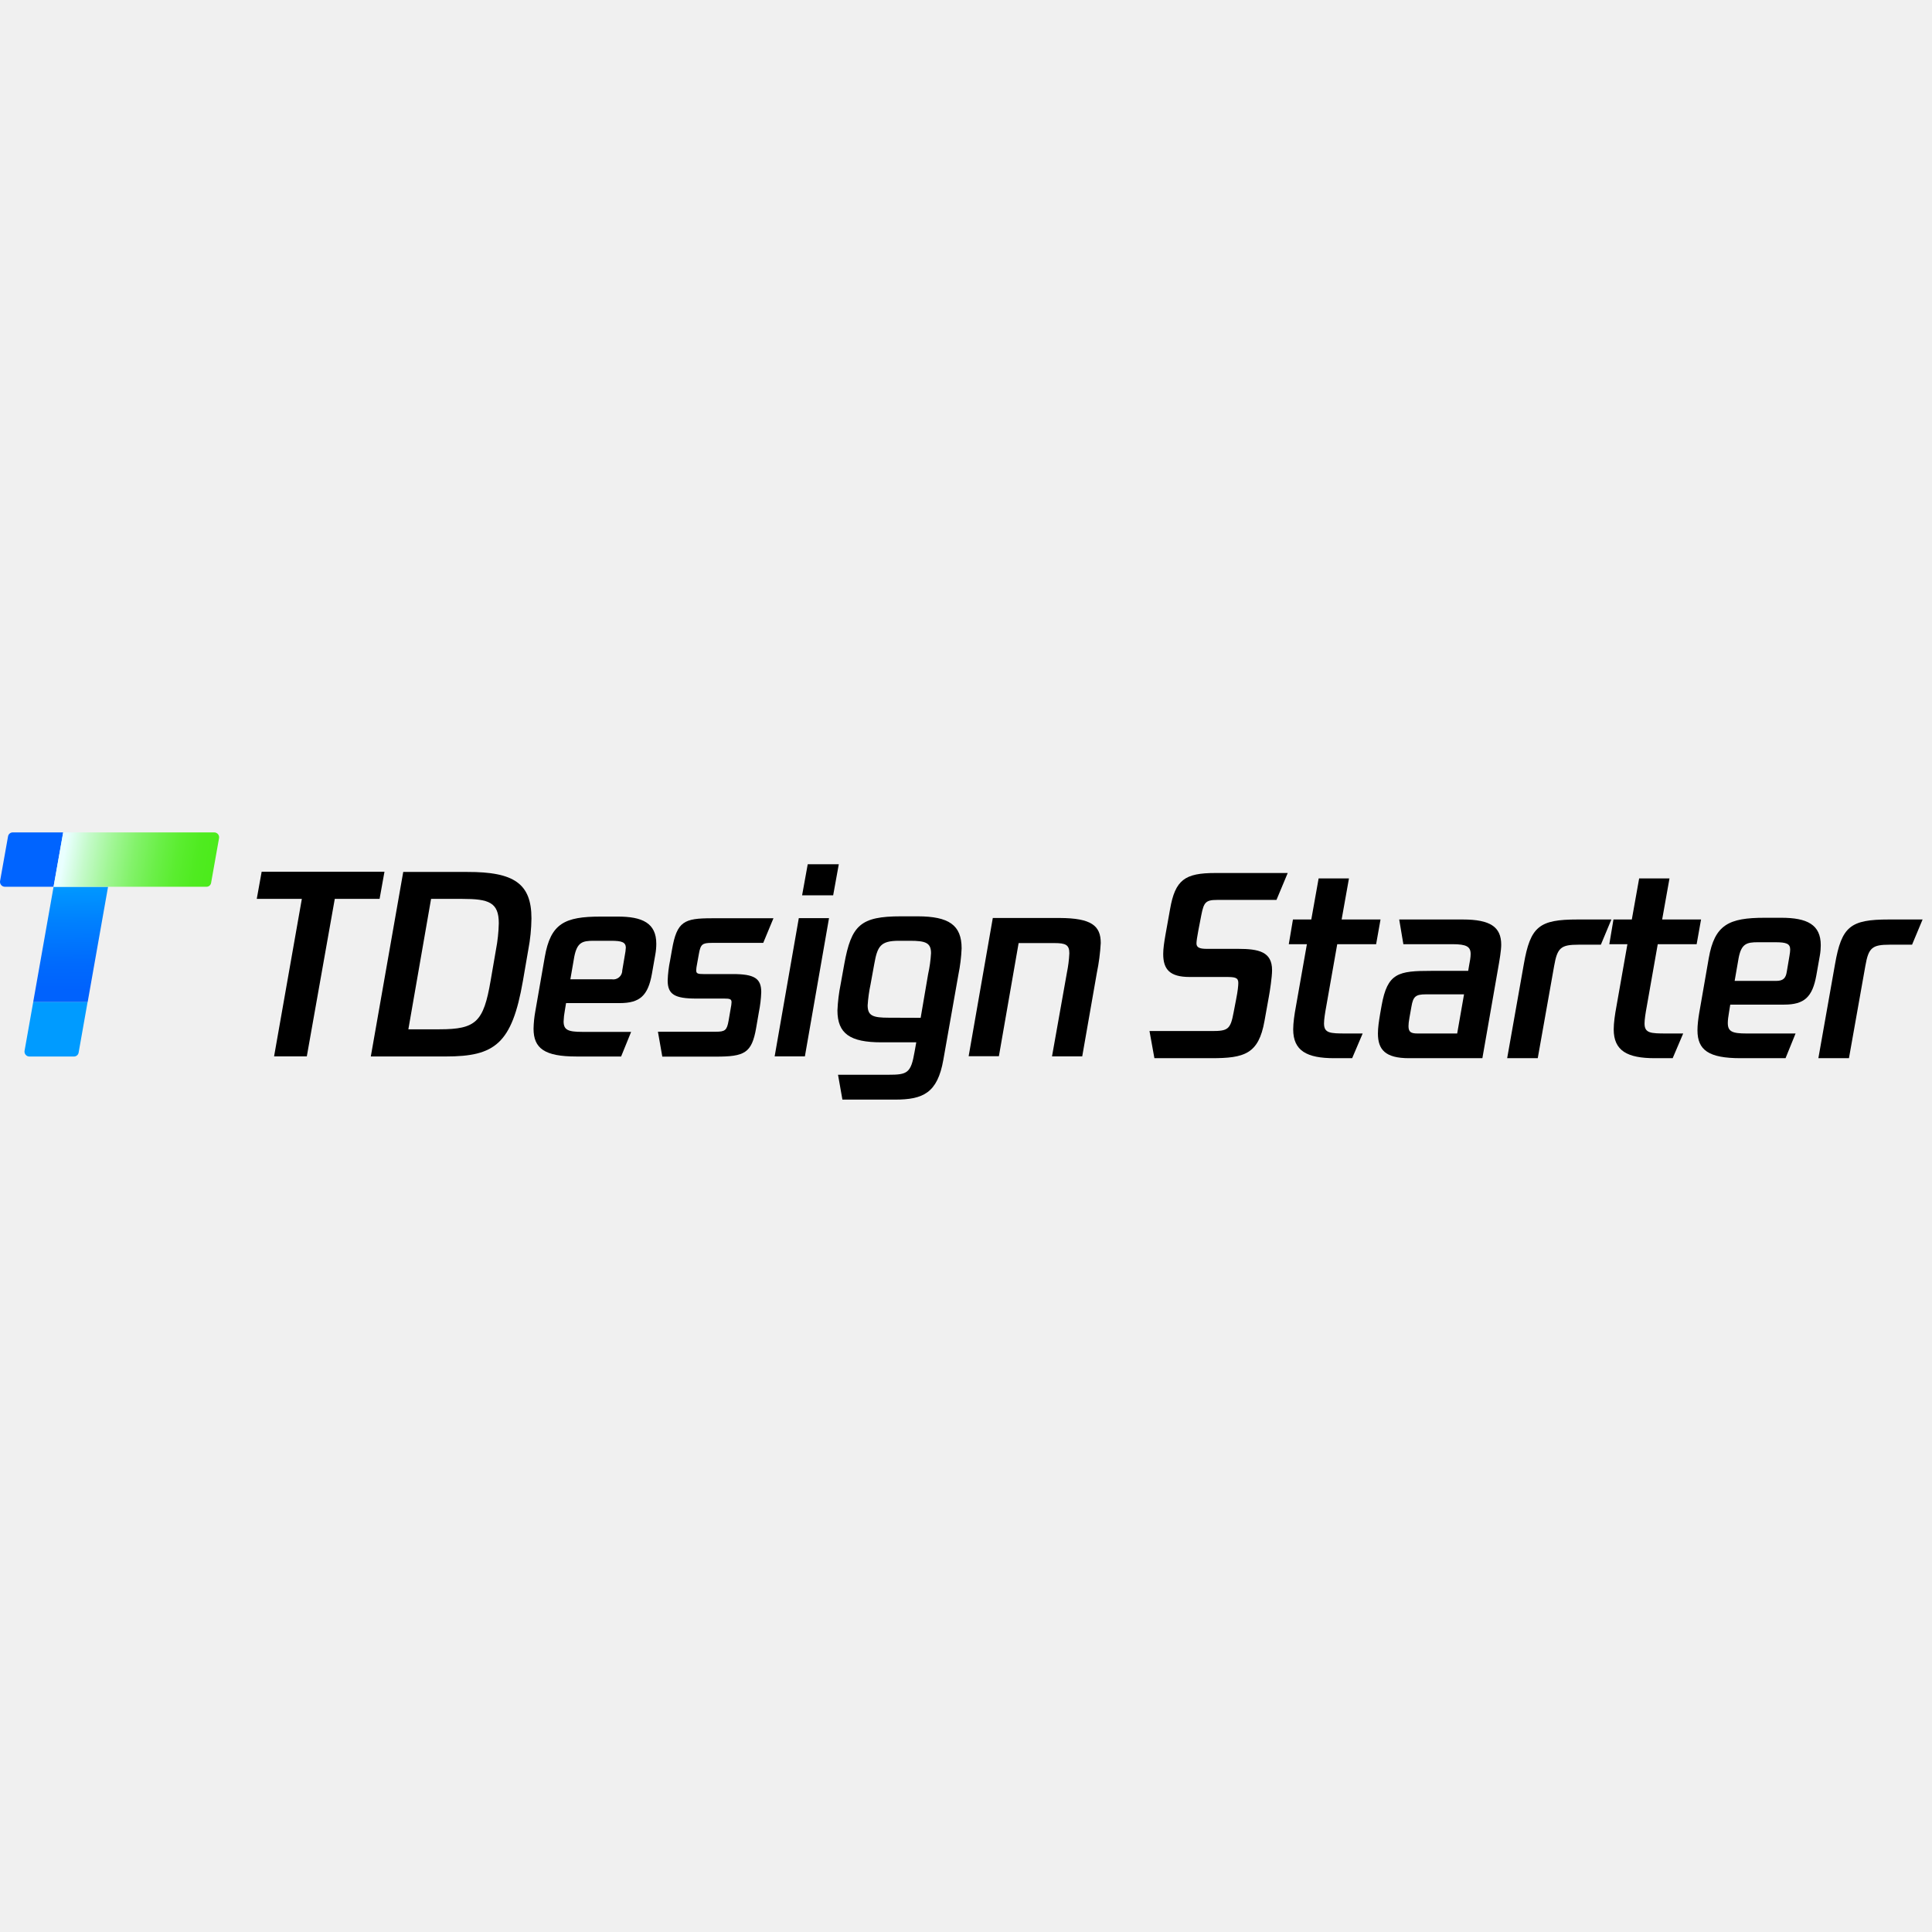
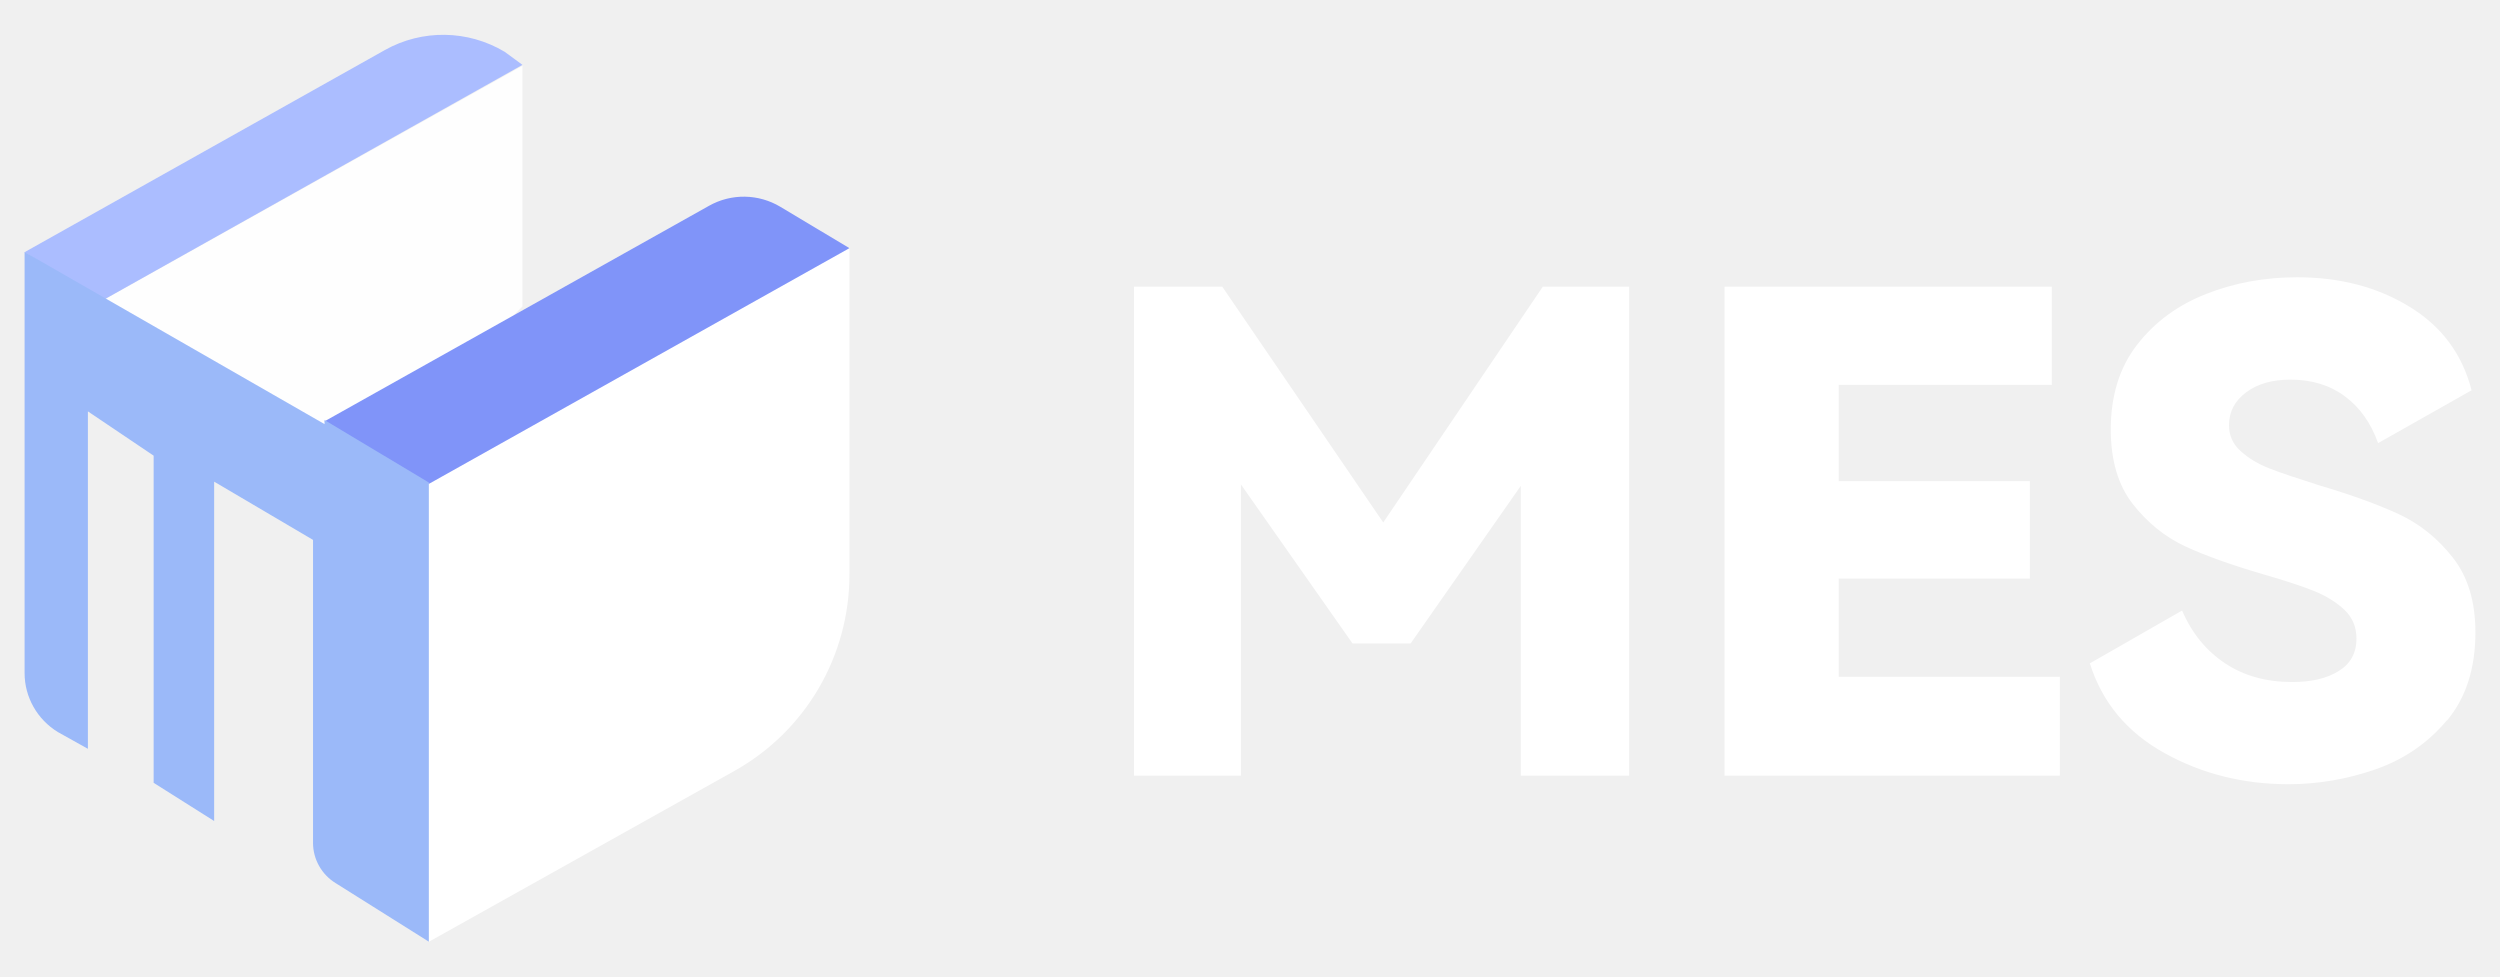
- <svg xmlns="http://www.w3.org/2000/svg" width="1em" height="1em" viewBox="0 0 188 26" fill="none">
-   <path d="M77.73 8.344H80.67L78.323 21.792H75.38L77.73 8.344Z" fill="currentcolor" />
-   <path d="M78.599 3.1H81.622L81.074 6.122H78.051L78.599 3.1Z" fill="currentcolor" />
-   <path d="M32.577 6.469H36.937L37.413 3.824H25.462L24.985 6.469H29.372L26.671 21.791H29.856L32.577 6.469Z" fill="currentcolor" />
-   <path fill-rule="evenodd" clip-rule="evenodd" d="M51.405 11.428C51.6 10.419 51.703 9.394 51.715 8.367C51.715 4.974 50.007 3.836 45.477 3.848H39.238L36.083 21.803H43.391C48.133 21.803 49.818 20.591 50.884 14.45L51.405 11.428ZM45 6.47C47.562 6.47 48.537 6.803 48.537 8.839C48.518 9.704 48.425 10.566 48.261 11.416L47.74 14.439C47.052 18.448 46.319 19.159 42.76 19.159H39.737L41.947 6.47H45Z" fill="currentcolor" />
-   <path fill-rule="evenodd" clip-rule="evenodd" d="M63.863 10.833C63.863 11.183 63.831 11.532 63.769 11.876L63.436 13.765C63.058 15.873 62.276 16.61 60.307 16.61H55.082L54.961 17.347C54.896 17.691 54.856 18.04 54.844 18.39C54.844 19.218 55.27 19.41 56.646 19.41H61.414L60.44 21.806H56.075C52.996 21.806 51.919 21.02 51.919 19.1C51.931 18.544 51.986 17.989 52.085 17.442L53.011 12.129C53.578 8.853 54.953 8.192 58.441 8.192H60.054C62.529 8.177 63.863 8.838 63.863 10.833ZM60.901 11.26C60.901 10.689 60.545 10.546 59.453 10.546H57.768C56.676 10.546 56.155 10.689 55.879 12.114L55.501 14.294H59.533C59.659 14.315 59.789 14.308 59.912 14.274C60.036 14.239 60.15 14.178 60.248 14.094C60.345 14.011 60.423 13.907 60.475 13.79C60.528 13.673 60.555 13.546 60.553 13.417L60.814 11.876C60.856 11.673 60.883 11.467 60.893 11.26H60.901Z" fill="currentcolor" />
-   <path d="M69.644 19.396H64.022L64.448 21.819H69.644C72.448 21.819 73.154 21.486 73.581 19.019L73.842 17.507C73.974 16.858 74.053 16.2 74.076 15.539C74.076 14.19 73.388 13.785 71.303 13.785H68.457C67.91 13.785 67.747 13.736 67.747 13.43C67.754 13.247 67.777 13.065 67.815 12.886L68.008 11.817C68.174 10.891 68.337 10.751 69.262 10.751H74.269L75.263 8.355H69.262C66.583 8.355 65.873 8.65 65.397 11.378L65.208 12.448C65.073 13.095 64.993 13.752 64.97 14.412C64.97 15.765 65.658 16.169 67.747 16.169H70.472C71.019 16.169 71.186 16.219 71.186 16.525C71.177 16.708 71.153 16.89 71.114 17.069L70.898 18.327C70.732 19.253 70.566 19.396 69.644 19.396Z" fill="currentcolor" />
-   <path fill-rule="evenodd" clip-rule="evenodd" d="M93.264 13.822C93.434 12.986 93.538 12.137 93.574 11.283C93.574 9.005 92.316 8.177 89.319 8.166H87.683C83.72 8.166 82.843 9.035 82.155 12.814L81.8 14.782C81.63 15.619 81.526 16.468 81.49 17.322C81.49 19.596 82.737 20.427 85.76 20.427H89.161L88.995 21.353C88.639 23.439 88.284 23.583 86.433 23.583H81.547L81.974 26.001H87.098C89.826 26.001 91.224 25.358 91.794 22.135L93.264 13.822ZM90.313 13.796L89.588 18.043L86.493 18.032C84.929 18.032 84.43 17.843 84.43 16.823C84.475 16.137 84.57 15.455 84.713 14.782L85.072 12.814C85.378 11.094 85.662 10.546 87.464 10.546H88.534C90.075 10.546 90.597 10.739 90.597 11.756C90.557 12.442 90.463 13.125 90.313 13.796Z" fill="currentcolor" />
-   <path d="M107.112 10.761C107.059 11.734 106.933 12.702 106.735 13.656L105.31 21.791H102.37L103.818 13.656C103.946 13.033 104.026 12.402 104.056 11.767C104.056 10.935 103.7 10.769 102.586 10.769H99.121L97.201 21.776H94.258L96.608 8.328H103.13C106.183 8.343 107.112 9.069 107.112 10.761Z" fill="currentcolor" />
-   <path d="M112.333 21.971H117.879C121.093 21.971 122.473 21.567 123.045 18.353L123.473 15.973C123.568 15.473 123.783 14.068 123.783 13.402C123.783 11.616 122.497 11.331 120.474 11.331H117.427C116.76 11.331 116.427 11.212 116.427 10.807C116.427 10.593 116.498 10.117 116.617 9.498L116.903 8.022C117.141 6.808 117.332 6.57 118.427 6.57H124.211L125.306 3.951H118.26C115.284 3.951 114.356 4.618 113.856 7.474L113.404 9.998C113.285 10.688 113.19 11.307 113.19 11.831C113.19 13.33 113.832 14.068 115.76 14.068H119.307C120.164 14.068 120.498 14.116 120.498 14.64C120.498 14.902 120.45 15.425 120.283 16.258L120.045 17.496C119.736 19.163 119.498 19.329 117.927 19.329H111.856L112.333 21.971Z" fill="currentcolor" />
-   <path d="M130.124 10.878H133.909L134.337 8.474H130.552L131.266 4.475H128.314L127.6 8.474H125.815L125.41 10.878H127.172L126.101 16.949C125.958 17.71 125.839 18.544 125.839 19.163C125.839 21.257 127.172 21.971 129.838 21.971H131.576L132.599 19.567H130.981C129.433 19.567 128.838 19.543 128.838 18.591C128.838 18.21 128.933 17.591 129.052 16.949L130.124 10.878Z" fill="currentcolor" />
-   <path fill-rule="evenodd" clip-rule="evenodd" d="M136.155 8.474H142.344C145.034 8.474 146.081 9.212 146.081 10.926C146.081 11.497 145.915 12.45 145.772 13.259L144.248 21.971H137.107C134.798 21.971 134.084 21.138 134.084 19.567C134.084 18.996 134.179 18.377 134.298 17.663L134.441 16.854C135.012 13.664 136.059 13.473 139.297 13.473H142.868L142.939 13.045C143.034 12.545 143.106 12.164 143.106 11.831C143.106 11.117 142.701 10.878 141.344 10.878H136.559L136.155 8.474ZM137.059 18.853C137.059 19.424 137.297 19.567 137.94 19.567H141.796L142.463 15.758H138.749C137.75 15.758 137.512 15.973 137.345 16.949L137.154 18.02C137.083 18.401 137.059 18.663 137.059 18.853Z" fill="currentcolor" />
-   <path d="M146.66 21.971H149.636L151.231 12.997C151.54 11.212 151.897 10.926 153.611 10.926H155.778L156.801 8.474H153.516C149.779 8.474 148.922 9.141 148.279 12.83L146.66 21.971Z" fill="currentcolor" />
-   <path d="M165.098 10.878H161.313L160.242 16.949C160.123 17.591 160.028 18.21 160.028 18.591C160.028 19.543 160.623 19.567 162.17 19.567H163.789L162.765 21.971H161.027C158.361 21.971 157.028 21.257 157.028 19.163C157.028 18.544 157.147 17.71 157.29 16.949L158.361 10.878H156.6L157.004 8.474H158.79L159.504 4.475H162.456L161.742 8.474H165.527L165.098 10.878Z" fill="currentcolor" />
-   <path fill-rule="evenodd" clip-rule="evenodd" d="M173.343 8.307H171.724C168.225 8.307 166.844 8.974 166.273 12.259L165.345 17.591C165.249 18.163 165.178 18.758 165.178 19.258C165.178 21.186 166.273 21.971 169.368 21.971H173.748L174.724 19.567H169.939C168.558 19.567 168.13 19.377 168.13 18.544C168.13 18.282 168.177 17.901 168.249 17.496L168.368 16.758H173.605C175.581 16.758 176.366 16.02 176.747 13.902L177.08 12.021C177.152 11.64 177.176 11.259 177.176 10.974C177.176 8.974 175.843 8.307 173.343 8.307ZM174.129 12.021L173.867 13.568C173.772 14.187 173.51 14.449 172.843 14.449H168.796L169.177 12.259C169.439 10.831 169.963 10.688 171.058 10.688H172.748C173.843 10.688 174.2 10.831 174.2 11.402C174.2 11.569 174.176 11.735 174.129 12.021Z" fill="currentcolor" />
-   <path d="M179.919 21.971H176.943L178.562 12.83C179.205 9.141 180.062 8.474 183.799 8.474H187.084L186.06 10.926H183.894C182.18 10.926 181.823 11.212 181.514 12.997L179.919 21.971Z" fill="currentcolor" />
-   <path d="M5.212 5.29H0.482C0.412 5.291 0.344 5.277 0.281 5.248C0.218 5.22 0.162 5.178 0.117 5.126C0.071 5.074 0.038 5.013 0.019 4.946C-0 4.88 -0.005 4.81 0.005 4.742L0.784 0.378C0.803 0.272 0.859 0.176 0.942 0.107C1.025 0.038 1.129 0 1.237 0L6.149 0L5.212 5.29Z" fill="#0064FF" />
-   <path d="M8.53 16.512H3.229L5.212 5.297H10.514L8.53 16.512Z" fill="url(#paint0_linear_18110_34031)" />
-   <path d="M7.206 21.809H2.857C2.788 21.808 2.72 21.793 2.658 21.764C2.596 21.734 2.54 21.692 2.496 21.639C2.451 21.586 2.419 21.524 2.4 21.458C2.382 21.392 2.378 21.322 2.389 21.254L3.231 16.512H8.521L7.652 21.424C7.635 21.53 7.58 21.627 7.499 21.697C7.418 21.767 7.314 21.807 7.206 21.809V21.809Z" fill="#009BFF" />
-   <path d="M20.092 5.29H5.212L6.149 0H20.848C20.917 0 20.985 0.015 21.048 0.045C21.11 0.074 21.166 0.116 21.211 0.169C21.255 0.222 21.288 0.284 21.306 0.351C21.324 0.417 21.328 0.487 21.316 0.555L20.542 4.912C20.524 5.018 20.468 5.114 20.386 5.184C20.304 5.253 20.2 5.291 20.092 5.29V5.29Z" fill="url(#paint1_linear_18110_34031)" />
+ <svg xmlns="http://www.w3.org/2000/svg" xmlns:xlink="http://www.w3.org/1999/xlink" id="_图层_1" data-name="图层 1" viewBox="0 0 143.36 56">
  <defs>
-     <linearGradient id="paint0_linear_18110_34031" x1="7.815" y1="4.888" x2="7.926" y2="15.44" gradientUnits="userSpaceOnUse">
-       <stop stop-color="#009BFF" />
-       <stop offset="0.35" stop-color="#0081FE" />
-       <stop offset="0.75" stop-color="#006AFD" />
-       <stop offset="1" stop-color="#0062FD" />
+     <style>
+       .cls-1 {
+         fill: url(#_未命名的渐变_222-2);
+         opacity: .9;
+       }
+ 
+       .cls-1, .cls-2, .cls-3, .cls-4, .cls-5, .cls-6 {
+         stroke-width: 0px;
+       }
+ 
+       .cls-2 {
+         fill: url(#_未命名的渐变_222);
+       }
+ 
+       .cls-3 {
+         fill: #abbdff;
+       }
+ 
+       .cls-4 {
+         fill: #9bb9f9;
+       }
+ 
+       .cls-5 {
+         fill: #8094f9;
+       }
+ 
+       .cls-6 {
+         fill: #fff;
+       }
+     </style>
+     <linearGradient id="_未命名的渐变_222" data-name="未命名的渐变 222" x1="28.72" y1="31.37" x2="45.54" y2="37.14" gradientUnits="userSpaceOnUse">
+       <stop offset="0" stop-color="#fff" />
+       <stop offset="1" stop-color="#fff" />
    </linearGradient>
-     <linearGradient id="paint1_linear_18110_34031" x1="5.686" y1="2.651" x2="20.378" y2="5.413" gradientUnits="userSpaceOnUse">
-       <stop offset="0.03" stop-color="#E9FFFF" />
-       <stop offset="0.17" stop-color="#C4FAC9" />
-       <stop offset="0.33" stop-color="#A0F694" />
-       <stop offset="0.48" stop-color="#82F269" />
-       <stop offset="0.63" stop-color="#6AEF47" />
-       <stop offset="0.76" stop-color="#5AED2F" />
-       <stop offset="0.89" stop-color="#4FEB20" />
-       <stop offset="1" stop-color="#4CEB1B" />
-     </linearGradient>
+     <linearGradient id="_未命名的渐变_222-2" data-name="未命名的渐变 222" x1="5.84" y1="14.95" x2="29.96" y2="14.95" xlink:href="#_未命名的渐变_222" />
  </defs>
+   <g>
+     <path class="cls-2" d="m24.6,54l17.51-9.79c4.08-2.28,6.6-6.58,6.6-11.26V14.19l-24.12,13.48v26.33Z" />
+     <polygon class="cls-1" points="5.84 20.88 21.65 26.12 29.96 17.57 29.96 3.77 5.84 17.25 5.84 20.88 5.84 20.88" />
+     <path class="cls-3" d="m5.84,17.25l-4.43-2.79L22.07,2.87c2.14-1.2,4.76-1.16,6.87.1l1.02.75L5.84,17.25Z" />
+     <path class="cls-5" d="m24.6,27.75l-5.99-3.59,22.05-12.36c1.28-.72,2.84-.69,4.09.06l3.96,2.37-24.12,13.52Z" />
+     <path class="cls-4" d="m18.61,24.07v.25L1.41,14.45v24.15c0,1.38.73,2.66,1.91,3.38l1.72.96v-19.35l3.77,2.54v18.76l3.47,2.19v-19.46l5.67,3.34v17.37c0,.95.5,1.83,1.31,2.32l5.33,3.35v-26.33l-5.99-3.59Z" />
+   </g>
+   <g>
+     <path class="cls-6" d="m88.48,16.44h4.94v28.04h-6.21v-16.62l-6.32,9.04h-3.33l-6.4-9.12v16.7h-6.13v-28.04h5.06l9.23,13.52,9.15-13.52Z" />
+     <path class="cls-6" d="m116.4,33.18h-10.96v5.63h12.68v5.67h-19.23v-28.04h18.77v5.63h-12.22v5.52h10.96v5.59Z" />
+     <path class="cls-6" d="m140.32,41.3c-1.09,1.3-2.45,2.24-4.08,2.81-1.63.57-3.31.86-5.02.86-2.58,0-4.94-.59-7.09-1.78-2.15-1.19-3.58-2.9-4.29-5.15l5.29-3.03c.56,1.3,1.38,2.31,2.47,3.03,1.08.72,2.37,1.07,3.85,1.07,1.1,0,1.99-.21,2.66-.63.68-.42,1.02-1.04,1.02-1.86,0-.66-.23-1.21-.69-1.65-.46-.43-1.03-.79-1.72-1.07-.69-.28-1.66-.6-2.91-.96-1.84-.54-3.34-1.07-4.5-1.61-1.16-.54-2.16-1.35-3.01-2.43-.84-1.08-1.26-2.51-1.26-4.27,0-1.94.5-3.56,1.51-4.86,1.01-1.3,2.32-2.27,3.95-2.91,1.62-.64,3.36-.96,5.23-.96,2.45,0,4.6.56,6.44,1.69,1.84,1.12,3.03,2.72,3.56,4.79l-5.36,3.03c-.41-1.15-1.04-2.04-1.9-2.68-.86-.64-1.9-.96-3.12-.96-1.05,0-1.9.24-2.55.73-.65.49-.98,1.11-.98,1.88,0,.59.22,1.09.67,1.49.45.41,1,.74,1.67,1,.66.26,1.61.57,2.83.96,1.89.56,3.42,1.12,4.6,1.67,1.17.55,2.2,1.37,3.06,2.47.87,1.1,1.3,2.53,1.3,4.29,0,2.07-.54,3.75-1.63,5.06Z" />
+   </g>
</svg>
